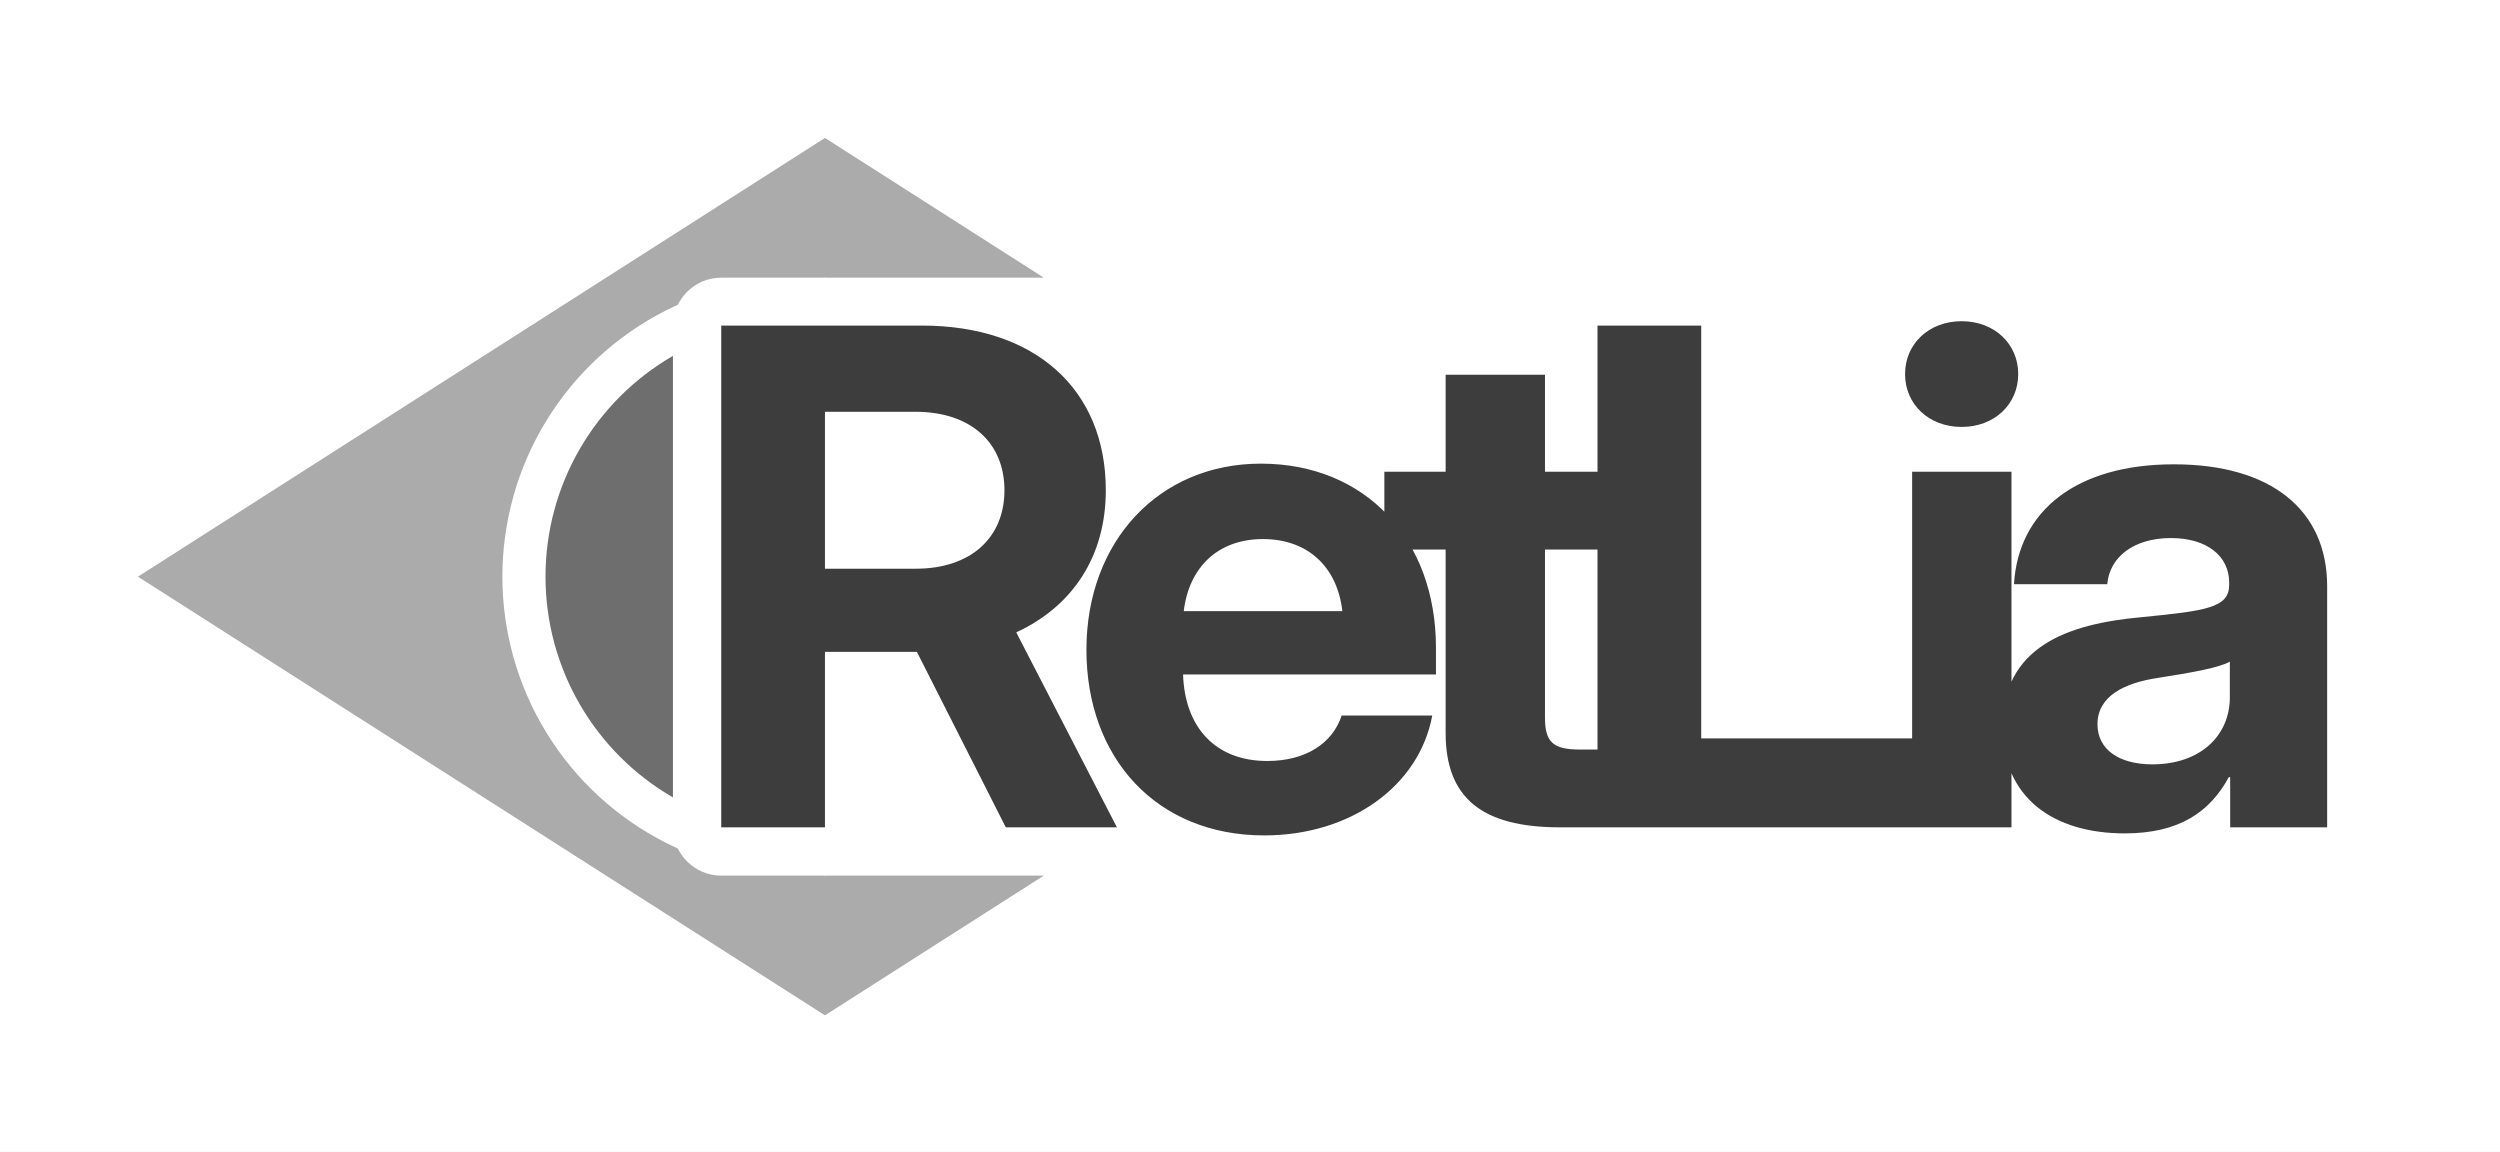
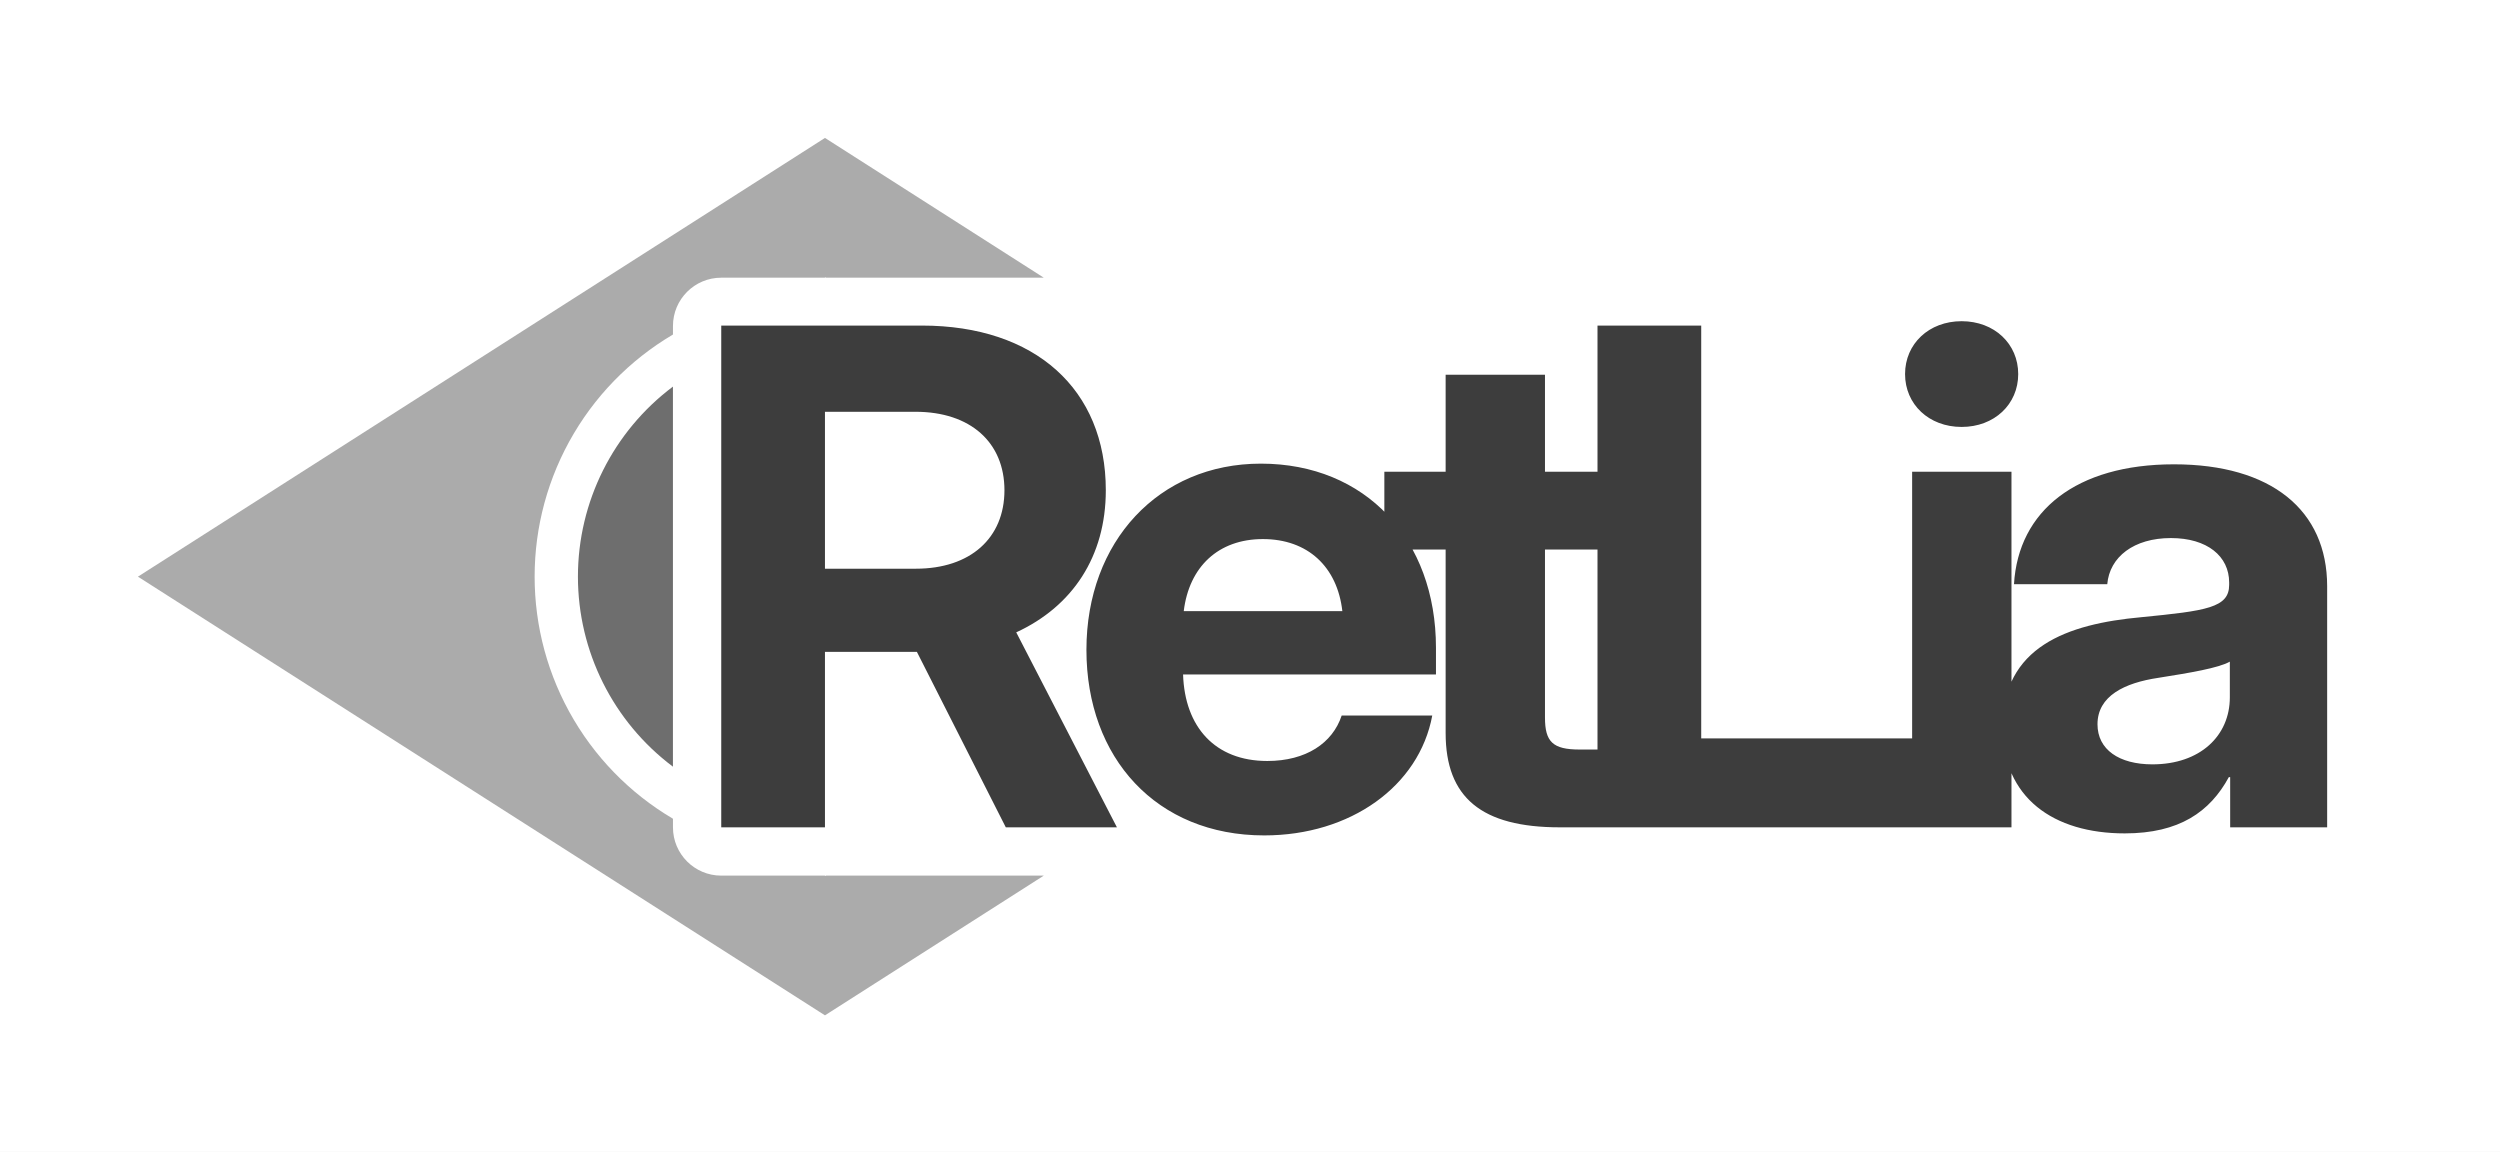
<svg xmlns="http://www.w3.org/2000/svg" width="725" height="334" viewBox="0 0 725 334">
  <rect width="100%" height="100%" fill="#fff" />
-   <path d="M239.24 40.00L302.70 80.53L239.24 80.53L239.24 80.98A86.53 86.53 0 1 0 239.24 253.47L239.24 253.93L302.70 253.93L239.24 294.45L40.00 167.23Z" fill="#ABABAB" />
-   <path d="M195.16 103.20A73.93 73.93 0 0 0 195.16 231.25Z" fill="#6E6E6E" />
+   <path d="M239.24 40.00L302.70 80.53L239.24 80.53L239.24 85.78A81.49 81.49 0 1 0 239.24 248.67L239.24 253.93L302.70 253.93L239.24 294.45L40.00 167.23Z" fill="#ABABAB" />
+   <path d="M195.16 112.11A68.89 68.89 0 0 0 195.16 222.34Z" fill="#6E6E6E" />
  <path d="M239.54 80.53H209.16A14.00 14.00 0 0 0 195.16 94.53V239.93A14.00 14.00 0 0 0 209.16 253.93H239.54Z" fill="#fff" />
  <path d="M209.161 239.925H239.239V189.046H265.606C265.704 189.046 265.802 189.046 265.899 189.046L291.681 239.925H323.907L294.708 183.382C311.016 175.863 320.684 161.409 320.684 142.171C320.684 112.874 300.177 94.417 267.364 94.417H209.161ZM239.239 164.925V119.417H265.509C281.427 119.417 291.29 128.304 291.29 142.171C291.29 156.038 281.427 164.925 265.606 164.925ZM366.626 242.269C391.626 242.269 411.548 228.011 415.356 207.503H389.087C386.45 215.511 378.735 220.687 367.505 220.687C352.368 220.687 343.579 210.823 343.091 195.589H416.431V187.874C416.431 156.429 396.02 134.456 365.649 134.456C336.059 134.456 315.063 157.015 315.063 188.46C315.063 219.808 335.376 242.269 366.626 242.269ZM343.286 177.23C344.849 164.339 353.345 156.331 366.235 156.331C379.224 156.331 387.817 164.339 389.282 177.23ZM469.138 136.8H448.044V108.675H419.235V136.8H401.462V159.359H419.235V212.581C419.235 231.331 429.684 239.925 452.341 239.925H469.138V217.366H458.102C450.29 217.366 448.044 215.12 448.044 208.089V159.359H469.138ZM463.274 239.925H559.466V214.144H493.352V94.417H463.274ZM554.519 239.925H583.327V136.8H554.519ZM568.874 123.812C578.347 123.812 585.281 117.269 585.281 108.48C585.281 99.691 578.347 93.148 568.874 93.148C559.402 93.148 552.468 99.691 552.468 108.48C552.468 117.269 559.402 123.812 568.874 123.812ZM616.183 241.683C632.003 241.683 640.89 235.433 646.359 225.374H646.749V239.925H674.874V170.003C674.874 147.933 658.663 134.652 630.441 134.652C602.12 134.652 585.324 148.128 584.054 169.417H611.105C611.788 161.507 618.82 156.038 629.562 156.038C640.109 156.038 646.456 161.312 646.456 168.929V169.613C646.456 176.253 639.816 177.132 620.968 178.988C599.484 180.941 580.734 187.581 580.734 210.823C580.734 231.429 595.577 241.683 616.183 241.683ZM624.191 221.663C614.523 221.663 608.273 217.366 608.273 210.042C608.273 201.839 616.085 198.03 625.949 196.566C635.226 195.101 643.331 193.734 646.652 191.878V202.23C646.652 213.363 638.058 221.663 624.191 221.663Z" fill="#3D3D3D" />
</svg>
